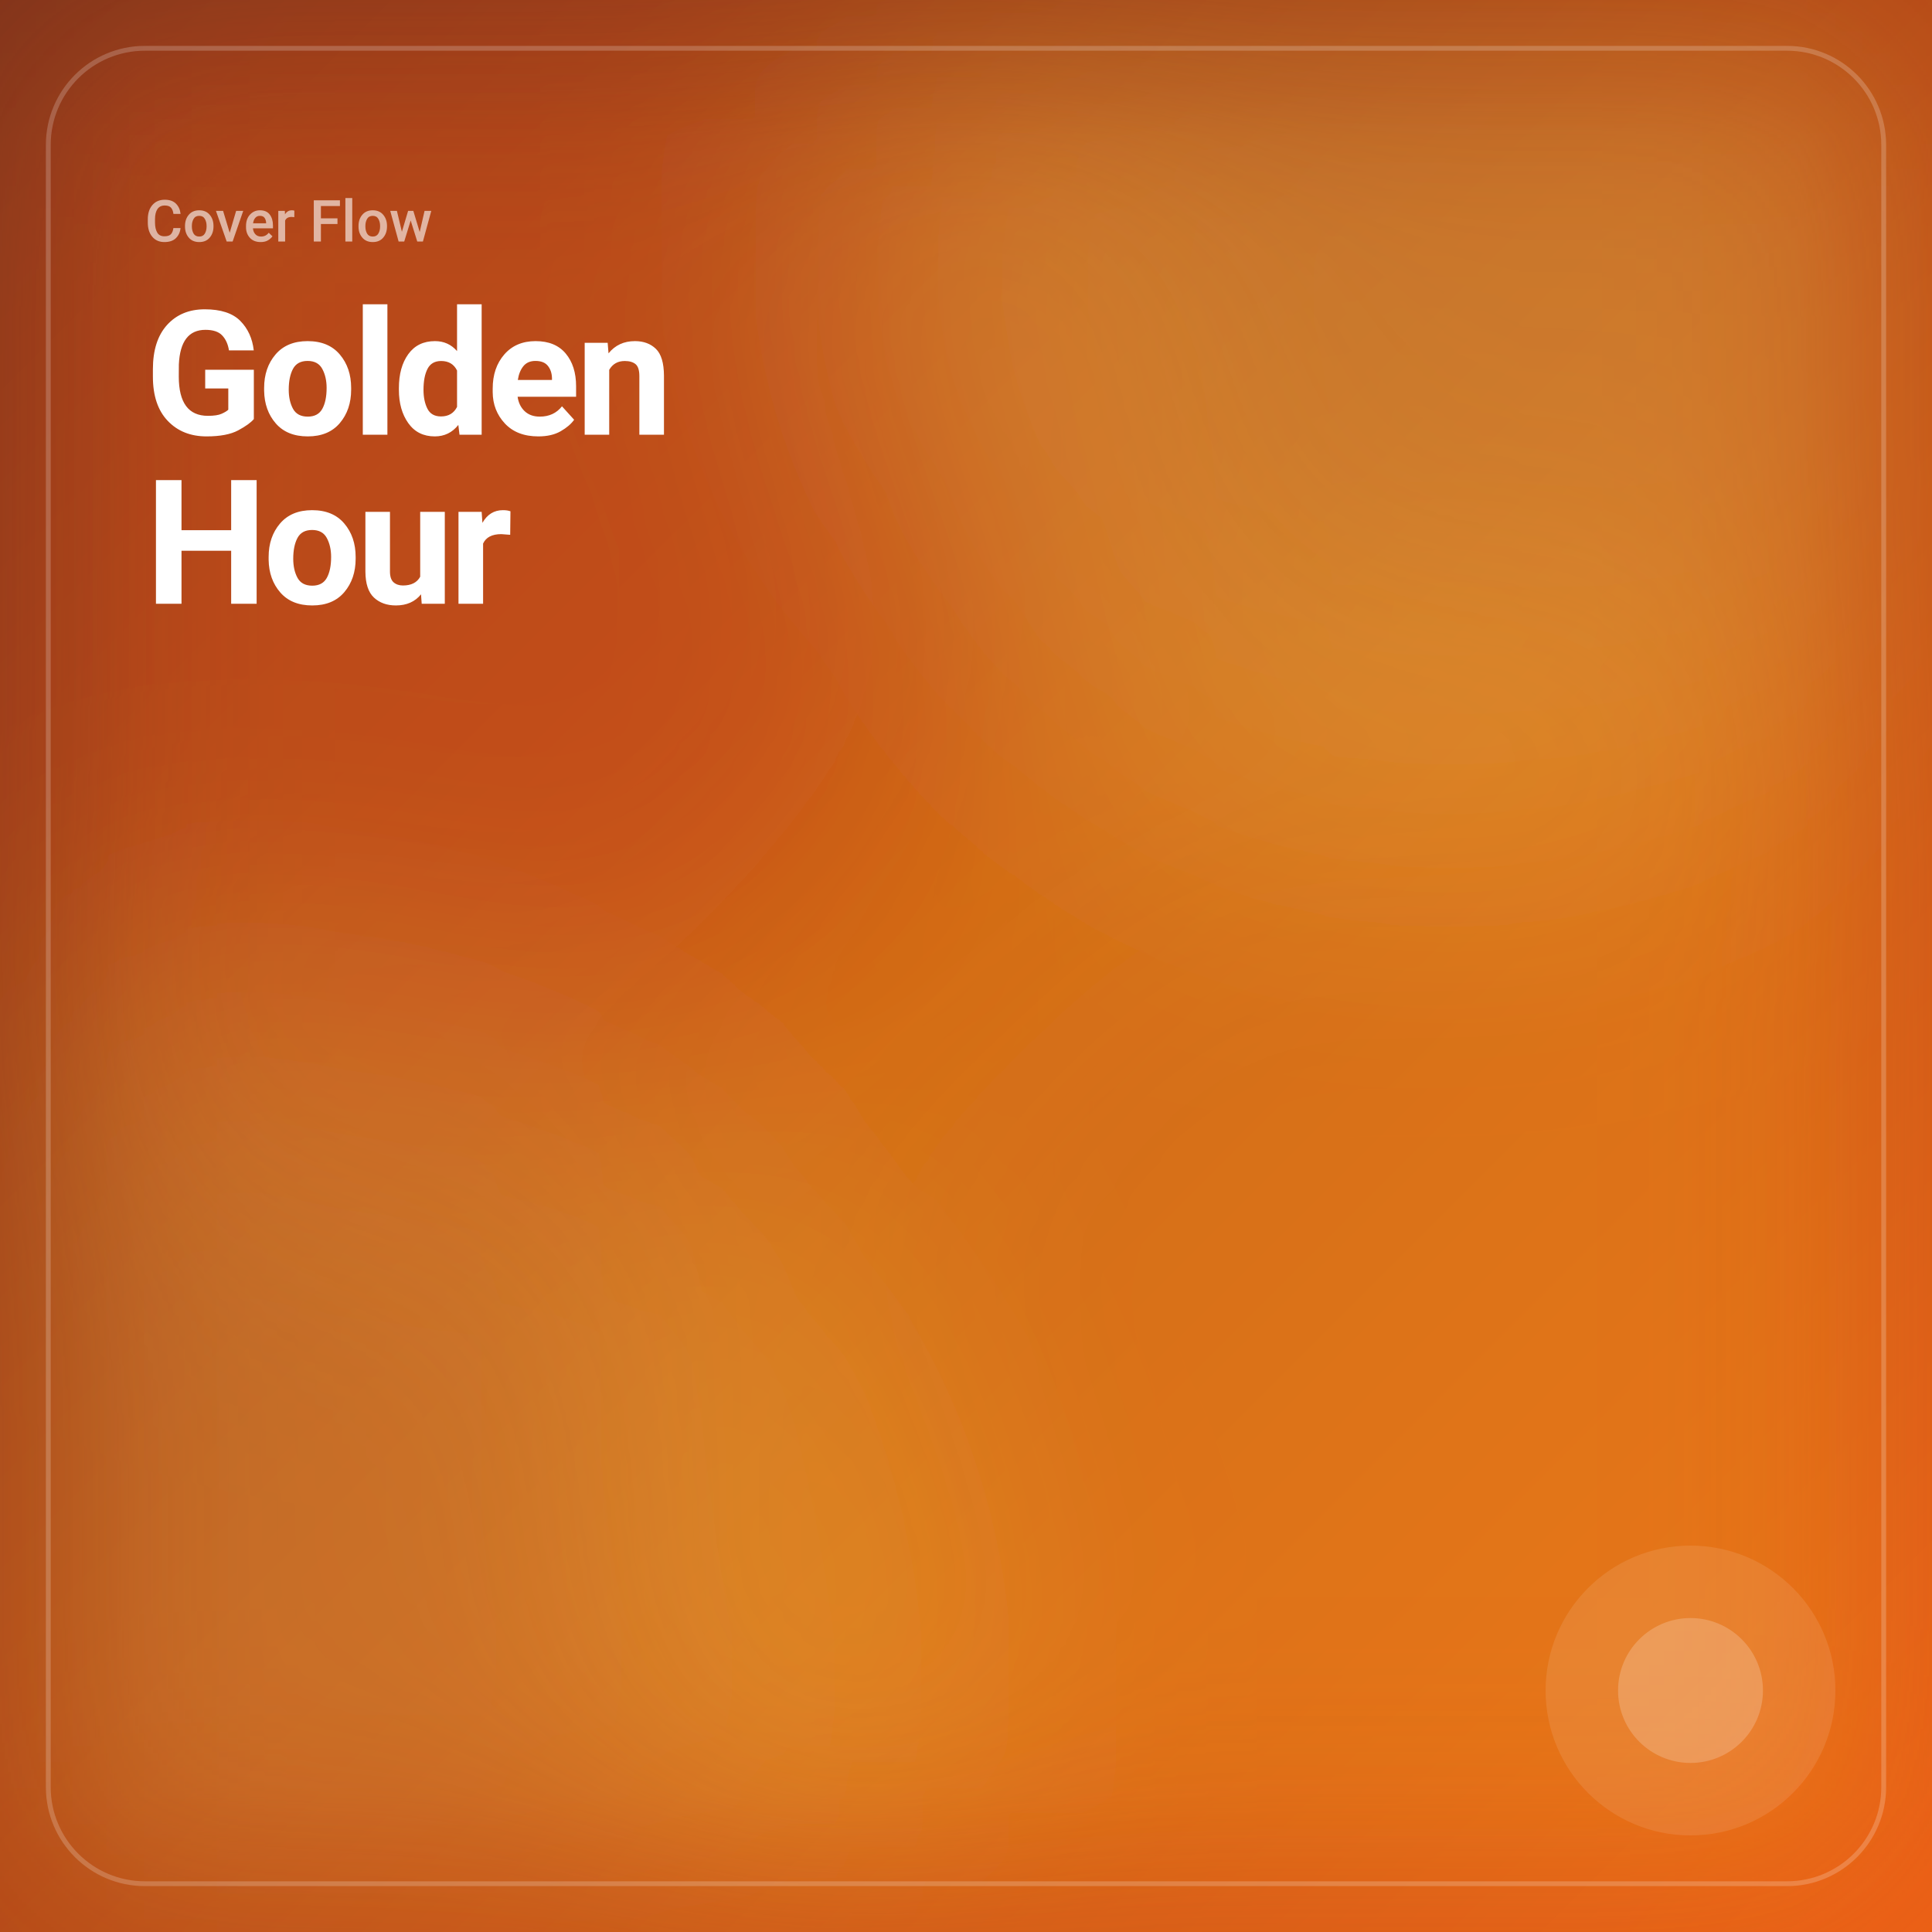
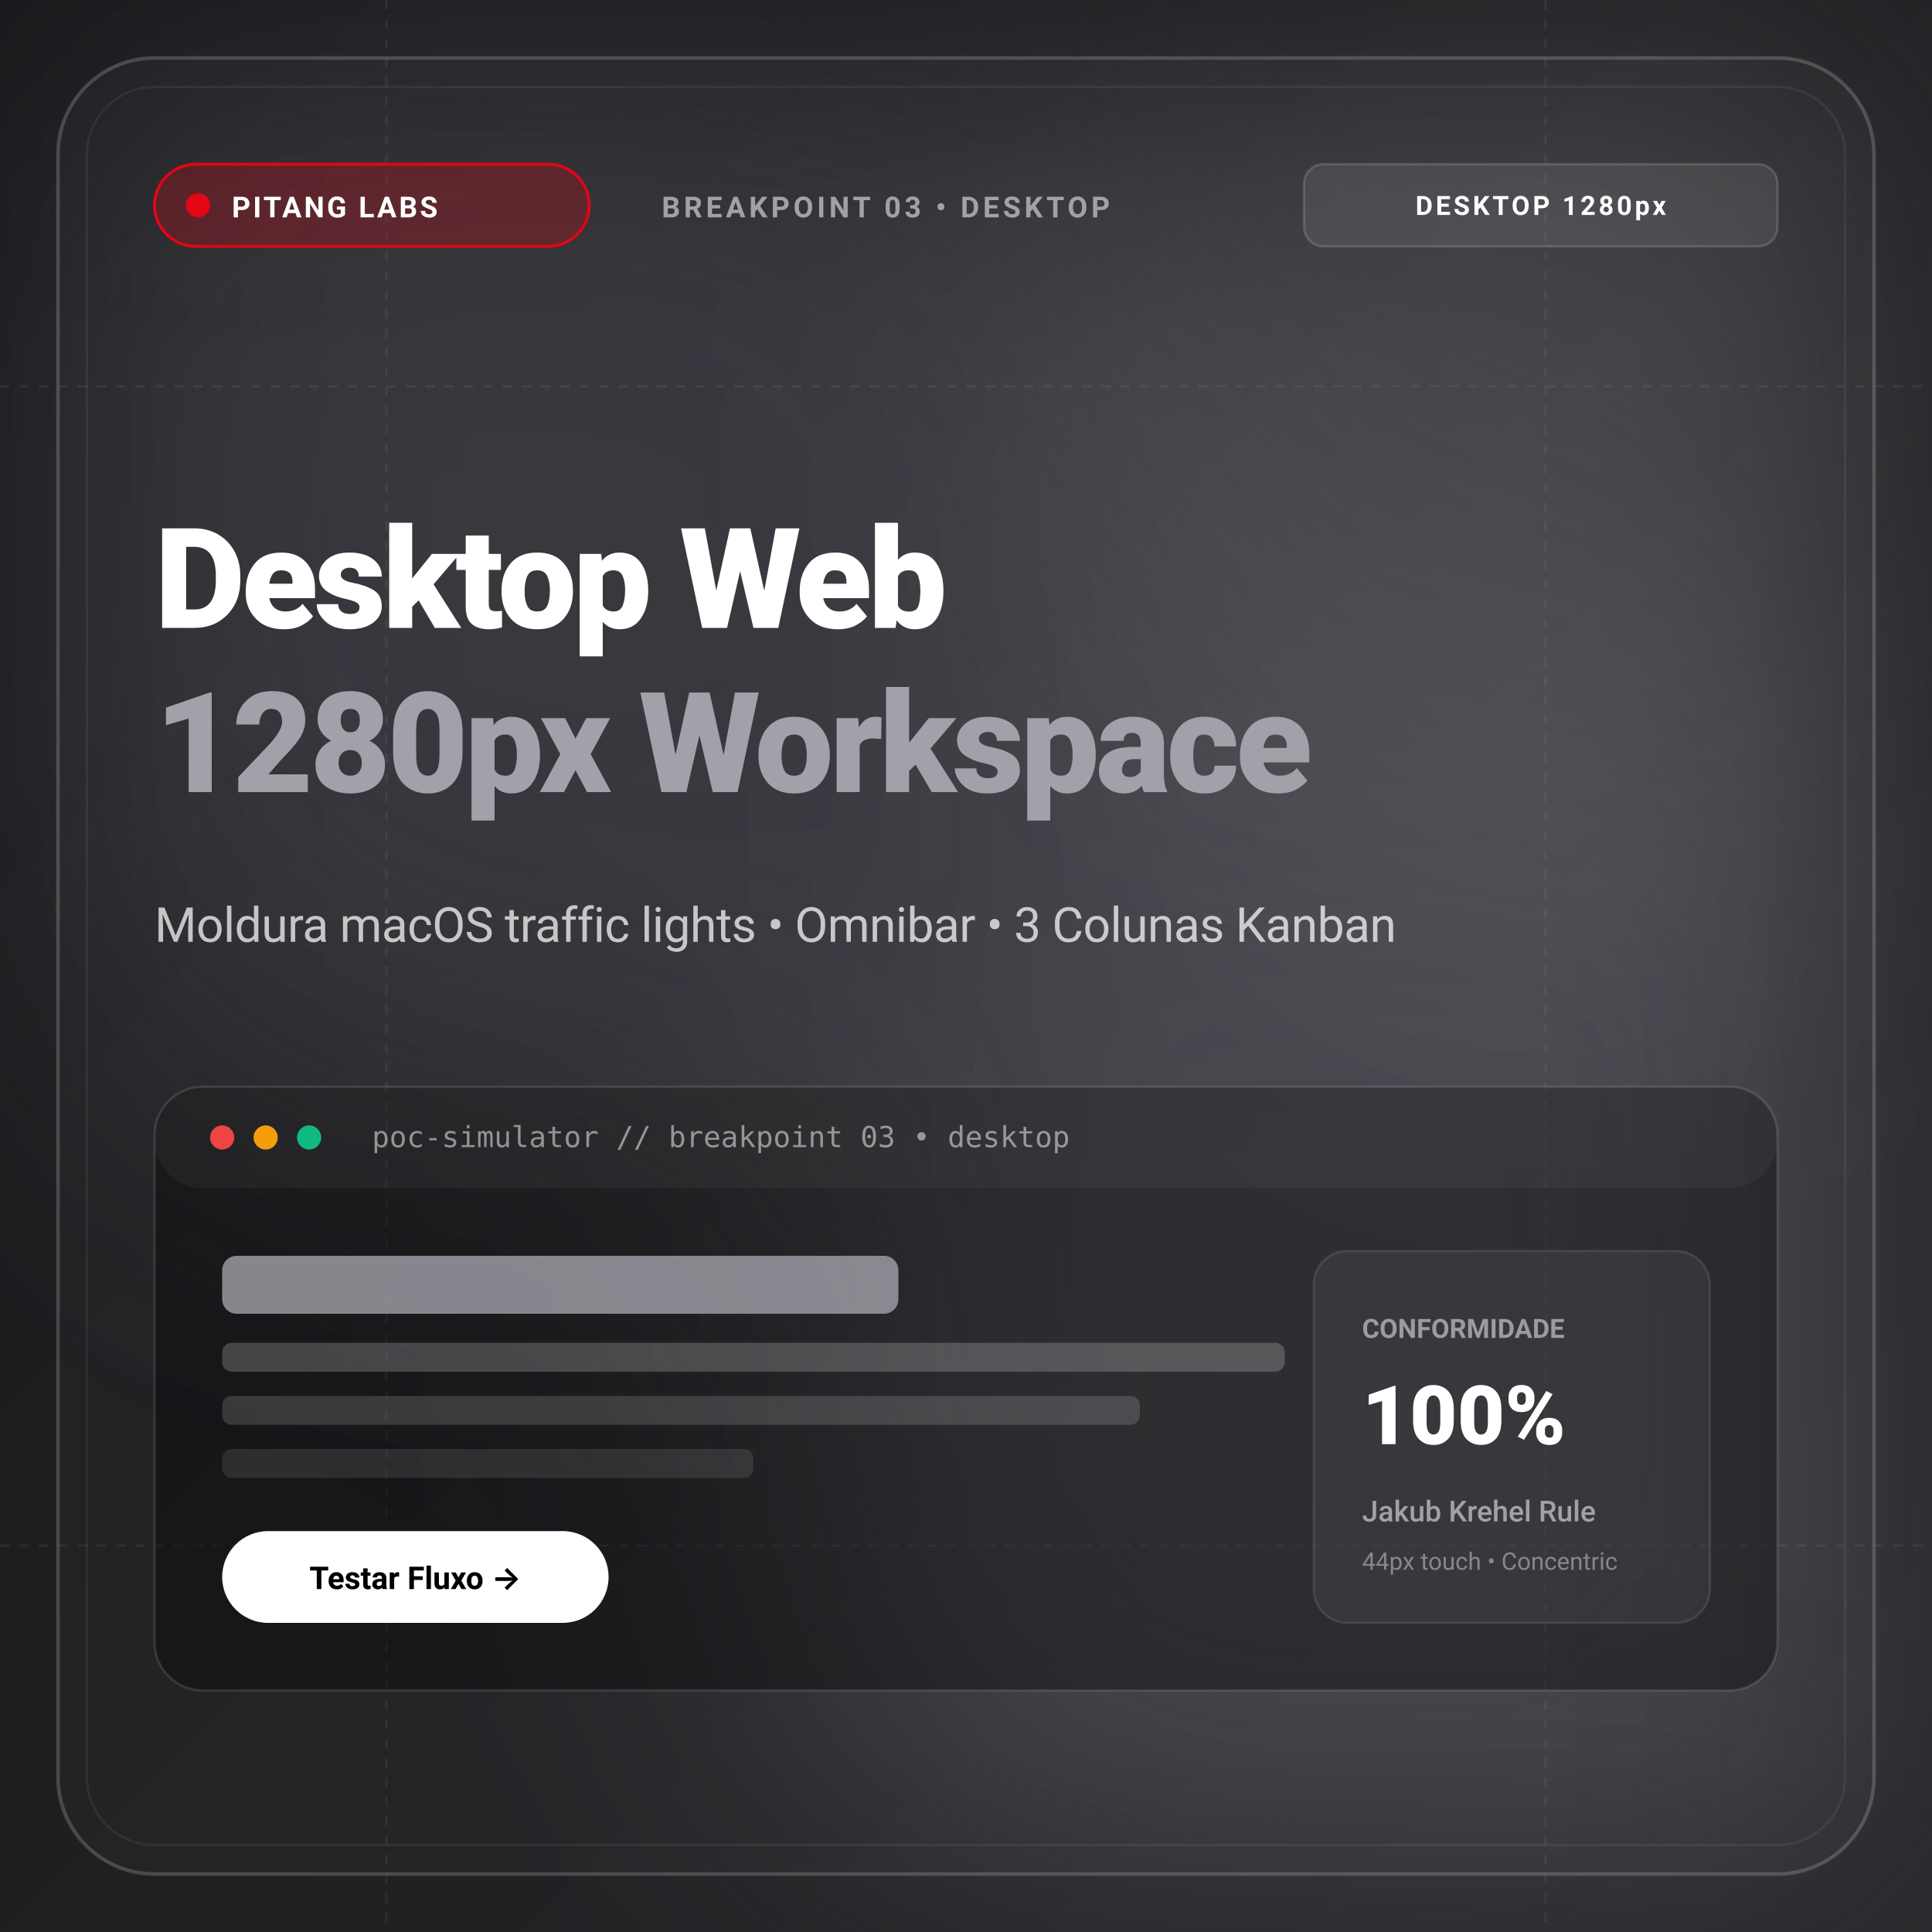
<svg xmlns="http://www.w3.org/2000/svg" width="800" height="800" viewBox="0 0 800 800">
  <defs>
-     <filter id="blurcover-08.svg" x="-50%" y="-50%" width="200%" height="200%">
-       <feGaussianBlur in="SourceGraphic" stdDeviation="60" />
+     <linearGradient id="bg-cover-08.svg" x1="0%" y1="0%" x2="100%" y2="100%">
+       <stop offset="0%" stop-color="#18181B" />
+       <stop offset="100%" stop-color="#27272A" />
+     </linearGradient>
+     <filter id="blur-cover-08.svg" x="-40%" y="-40%" width="180%" height="180%">
+       <feGaussianBlur stdDeviation="80" />
    </filter>
-     <linearGradient id="gradcover-08.svg" x1="0%" y1="0%" x2="100%" y2="100%">
-       <stop offset="0%" style="stop-color:#7c2d12;stop-opacity:1" />
-       <stop offset="100%" style="stop-color:#ea580c;stop-opacity:1" />
-     </linearGradient>
  </defs>
-   <rect width="800" height="800" fill="url(#gradcover-08.svg)" />
-   <g filter="url(#blurcover-08.svg)" opacity="0.7">
-     <circle cx="200" cy="200" r="300" fill="#ea580c" opacity="0.6" />
-     <circle cx="600" cy="600" r="350" fill="#f59e0b" opacity="0.6" />
-     <circle cx="600" cy="100" r="250" fill="#fcd34d" opacity="0.5" />
-     <circle cx="100" cy="700" r="300" fill="#fcd34d" opacity="0.4" />
+   <rect width="800" height="800" fill="url(#bg-cover-08.svg)" />
+   <g filter="url(#blur-cover-08.svg)" opacity="0.65">
+     <circle cx="220" cy="220" r="260" fill="#3F3F46" />
+     <circle cx="620" cy="580" r="300" fill="#52525B" />
+     <circle cx="640" cy="180" r="200" fill="#A1A1AA" opacity="0.4" />
  </g>
-   <rect width="800" height="800" fill="rgba(255,255,255,0.03)" />
-   <rect x="20" y="20" width="760" height="760" rx="40" fill="none" stroke="rgba(255,255,255,0.2)" stroke-width="2" />
-   <g fill="white" font-family="-apple-system, BlinkMacSystemFont, 'Segoe UI', Roboto, Helvetica, Arial, sans-serif">
-     <text x="60" y="100" font-size="24" opacity="0.6" font-weight="500">Cover Flow</text>
-     <text x="60" y="180" font-size="72" font-weight="700" letter-spacing="-2">Golden</text>
-     <text x="60" y="250" font-size="72" font-weight="700" letter-spacing="-2">Hour</text>
-     <circle cx="700" cy="700" r="60" fill="rgba(255,255,255,0.1)" />
-     <circle cx="700" cy="700" r="30" fill="rgba(255,255,255,0.2)" />
+   <path d="M 0 160 L 800 160 M 0 640 L 800 640 M 160 0 L 160 800 M 640 0 L 640 800" stroke="rgba(255,255,255,0.06)" stroke-width="1" stroke-dasharray="4 4" />
+   <rect x="24" y="24" width="752" height="752" rx="40" fill="rgba(255,255,255,0.02)" stroke="rgba(255,255,255,0.18)" stroke-width="1.5" />
+   <rect x="36" y="36" width="728" height="728" rx="28" fill="none" stroke="rgba(255,255,255,0.06)" stroke-width="1" />
+   <g transform="translate(64, 68)">
+     <rect width="180" height="34" rx="17" fill="rgba(227,6,19,0.25)" stroke="#E30613" stroke-width="1.2" />
+     <circle cx="18" cy="17" r="5" fill="#E30613" />
+     <text x="32" y="22" font-family="-apple-system, BlinkMacSystemFont, 'Segoe UI', Roboto, sans-serif" font-size="12" font-weight="700" fill="#FFFFFF" letter-spacing="1">PITANG LABS</text>
+     <text x="210" y="22" font-family="-apple-system, BlinkMacSystemFont, 'Segoe UI', Roboto, sans-serif" font-size="12" font-weight="600" fill="#A1A1AA" letter-spacing="1.5">BREAKPOINT 03 • DESKTOP</text>
+   </g>
+   <g transform="translate(540, 68)">
+     <rect width="196" height="34" rx="8" fill="rgba(255,255,255,0.08)" stroke="rgba(255,255,255,0.15)" stroke-width="1" />
+     <text x="98" y="21" text-anchor="middle" font-family="-apple-system, BlinkMacSystemFont, 'Segoe UI', Roboto, sans-serif" font-size="11" font-weight="700" fill="#FFFFFF" letter-spacing="1.2">DESKTOP 1280px</text>
+   </g>
+   <g transform="translate(64, 260)" fill="#FFFFFF" font-family="-apple-system, BlinkMacSystemFont, 'Segoe UI', Roboto, sans-serif">
+     <text x="0" y="0" font-size="58" font-weight="800" letter-spacing="-1.5">Desktop Web</text>
+     <text x="0" y="68" font-size="58" font-weight="800" letter-spacing="-1.5" fill="#A1A1AA">1280px Workspace</text>
+     <text x="0" y="130" font-size="20" font-weight="400" fill="rgba(255,255,255,0.72)" letter-spacing="-0.2">Moldura macOS traffic lights • Omnibar • 3 Colunas Kanban</text>
+   </g>
+   <g transform="translate(64, 450)">
+     <rect width="672" height="250" rx="20" fill="rgba(0,0,0,0.35)" stroke="rgba(255,255,255,0.12)" stroke-width="1" />
+     <rect x="0" y="0" width="672" height="42" rx="20" fill="rgba(255,255,255,0.04)" />
+     <circle cx="28" cy="21" r="5" fill="#EF4444" />
+     <circle cx="46" cy="21" r="5" fill="#F59E0B" />
+     <circle cx="64" cy="21" r="5" fill="#10B981" />
+     <text x="90" y="25" font-family="monospace" font-size="12" fill="rgba(255,255,255,0.5)">poc-simulator // breakpoint 03 • desktop</text>
+     <rect x="28" y="70" width="280" height="24" rx="6" fill="#A1A1AA" opacity="0.8" />
+     <rect x="28" y="106" width="440" height="12" rx="4" fill="rgba(255,255,255,0.2)" />
+     <rect x="28" y="128" width="380" height="12" rx="4" fill="rgba(255,255,255,0.15)" />
+     <rect x="28" y="150" width="220" height="12" rx="4" fill="rgba(255,255,255,0.1)" />
+     <rect x="28" y="184" width="160" height="38" rx="19" fill="#FFFFFF" />
+     <text x="108" y="208" text-anchor="middle" font-family="-apple-system, BlinkMacSystemFont, 'Segoe UI', Roboto, sans-serif" font-size="13" font-weight="700" fill="#000000">Testar Fluxo →</text>
+     <g transform="translate(480, 68)">
+       <rect width="164" height="154" rx="14" fill="rgba(255,255,255,0.05)" stroke="rgba(255,255,255,0.1)" stroke-width="1" />
+       <text x="20" y="36" font-family="-apple-system, BlinkMacSystemFont, 'Segoe UI', Roboto, sans-serif" font-size="11" font-weight="600" fill="rgba(255,255,255,0.5)">CONFORMIDADE</text>
+       <text x="20" y="80" font-family="-apple-system, BlinkMacSystemFont, 'Segoe UI', Roboto, sans-serif" font-size="34" font-weight="800" fill="#FFFFFF" style="font-variant-numeric: tabular-nums">100%</text>
+       <text x="20" y="112" font-family="-apple-system, BlinkMacSystemFont, 'Segoe UI', Roboto, sans-serif" font-size="12" font-weight="500" fill="#A1A1AA">Jakub Krehel Rule</text>
+       <text x="20" y="132" font-family="-apple-system, BlinkMacSystemFont, 'Segoe UI', Roboto, sans-serif" font-size="10" font-weight="400" fill="rgba(255,255,255,0.4)">44px touch • Concentric</text>
+     </g>
  </g>
</svg>
